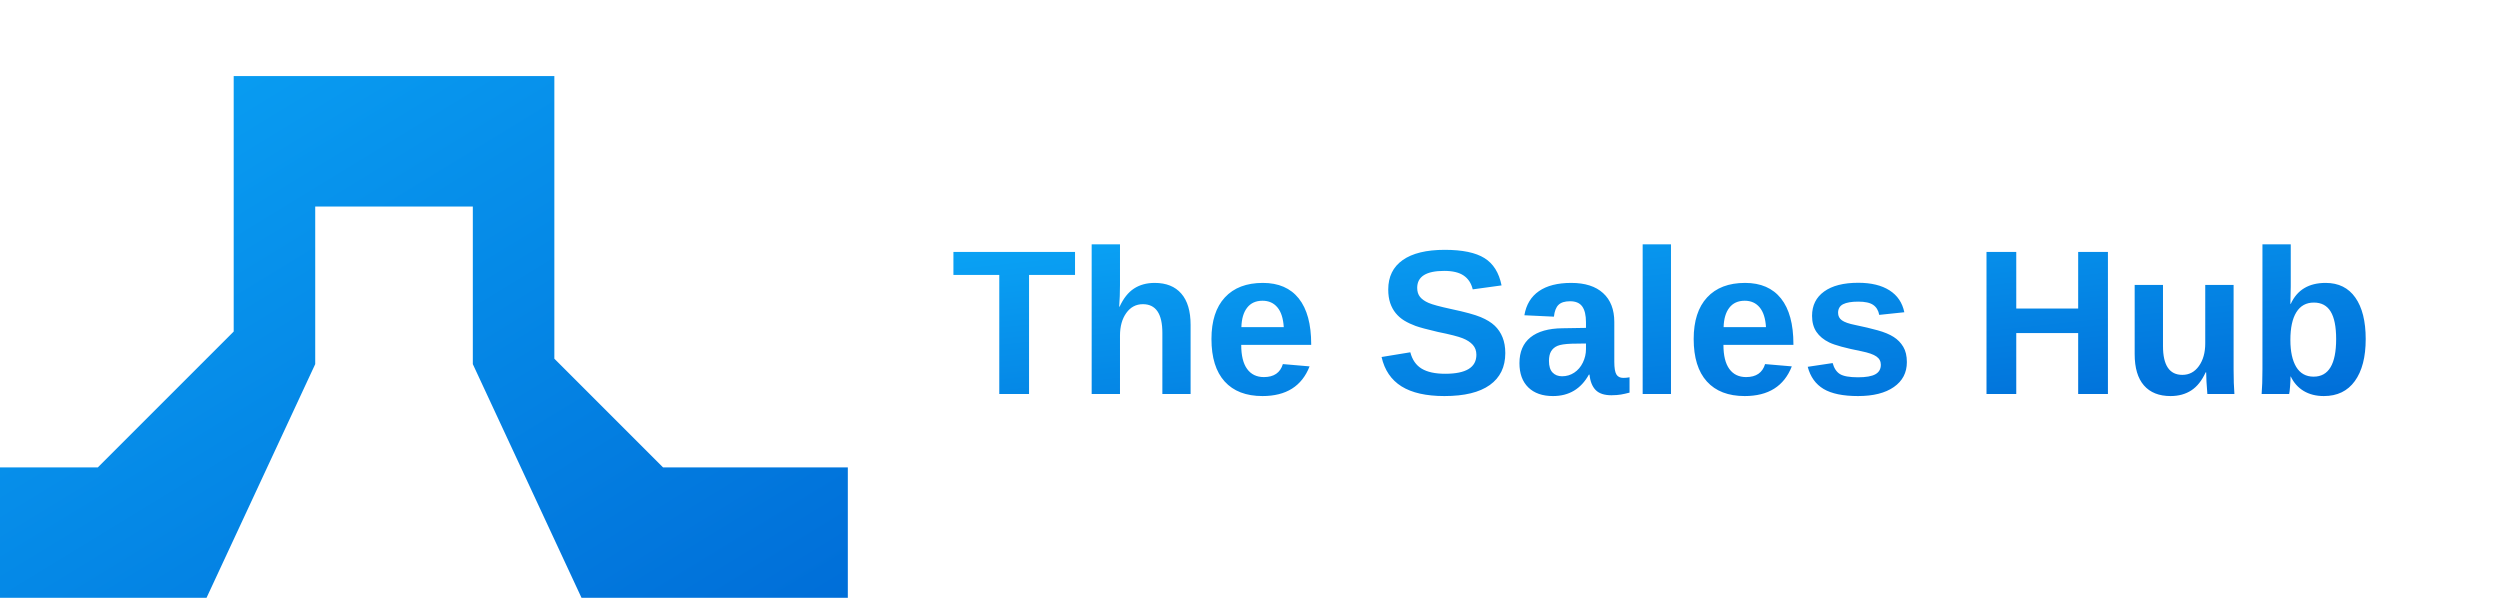
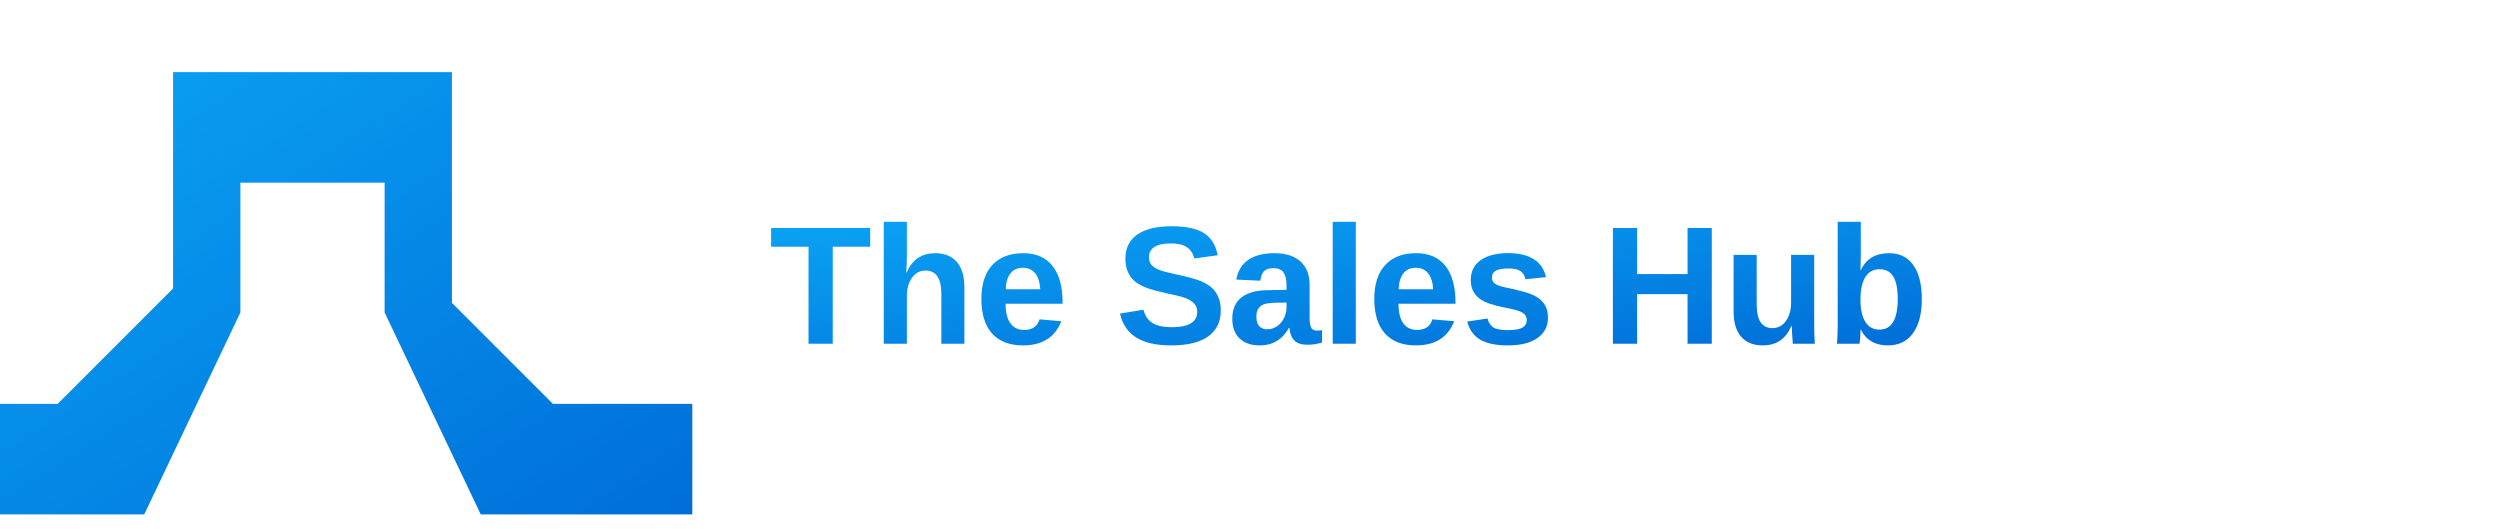
- <svg xmlns="http://www.w3.org/2000/svg" viewBox="0 0 920 220" role="img" aria-labelledby="title">
+ <svg xmlns="http://www.w3.org/2000/svg" viewBox="0 0 1040 220" role="img" aria-labelledby="title">
  <defs>
    <linearGradient id="salesHubBlue" x1="0" y1="0" x2="1" y2="1">
      <stop offset="0" stop-color="#0aa3f5" />
      <stop offset="1" stop-color="#006ed8" />
    </linearGradient>
  </defs>
-   <rect width="920" height="220" fill="none" />
+   <rect width="1040" height="220" fill="none" />
  <g fill="url(#salesHubBlue)">
-     <path d="M86 28h118v104l40 40h68v48H214l-40-86V76h-58v58l-40 86H0v-48h36l50-50V28z" />
-     <text x="350" y="145" font-family="Arial, Helvetica, sans-serif" font-size="76" font-weight="900">The Sales Hub</text>
+     <path d="M72 30h116v96l42 42h58v46h-88l-40-84V76h-60v54l-40 84H0v-46h24l48-48V30z" />
+     <text x="320" y="143" font-family="Arial, Helvetica, sans-serif" font-size="70" font-weight="900">The Sales Hub</text>
  </g>
</svg>
